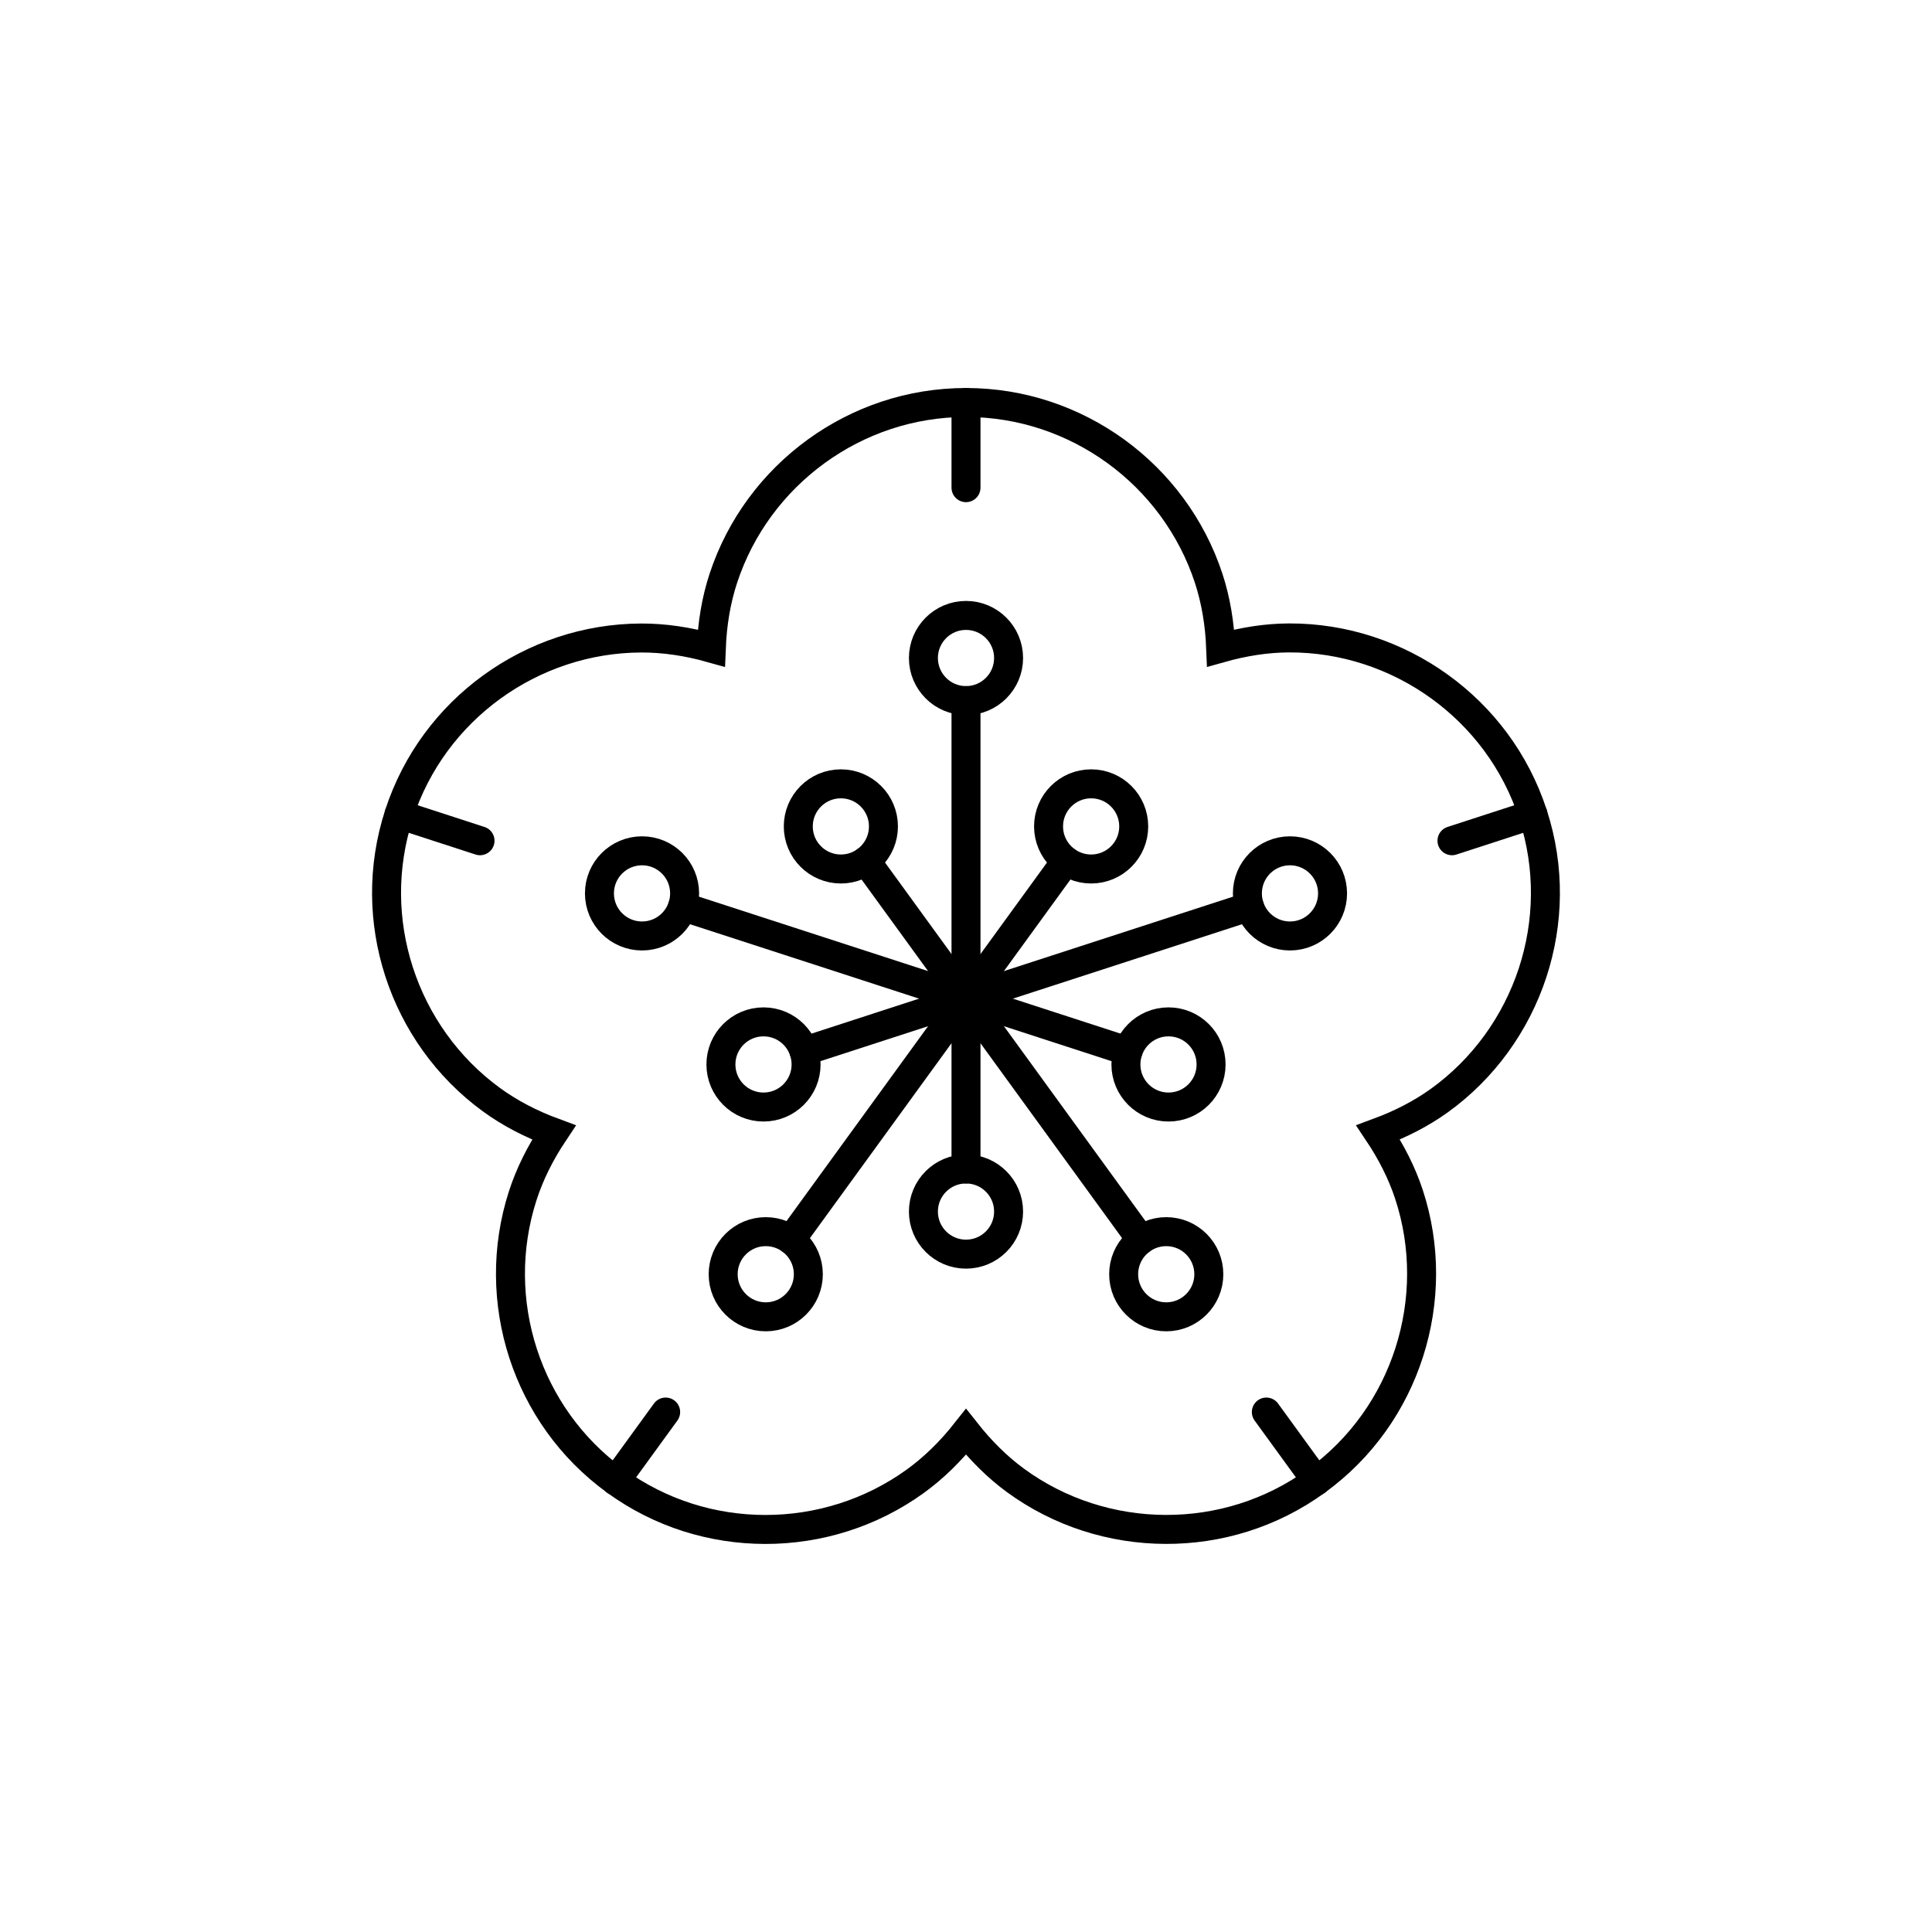
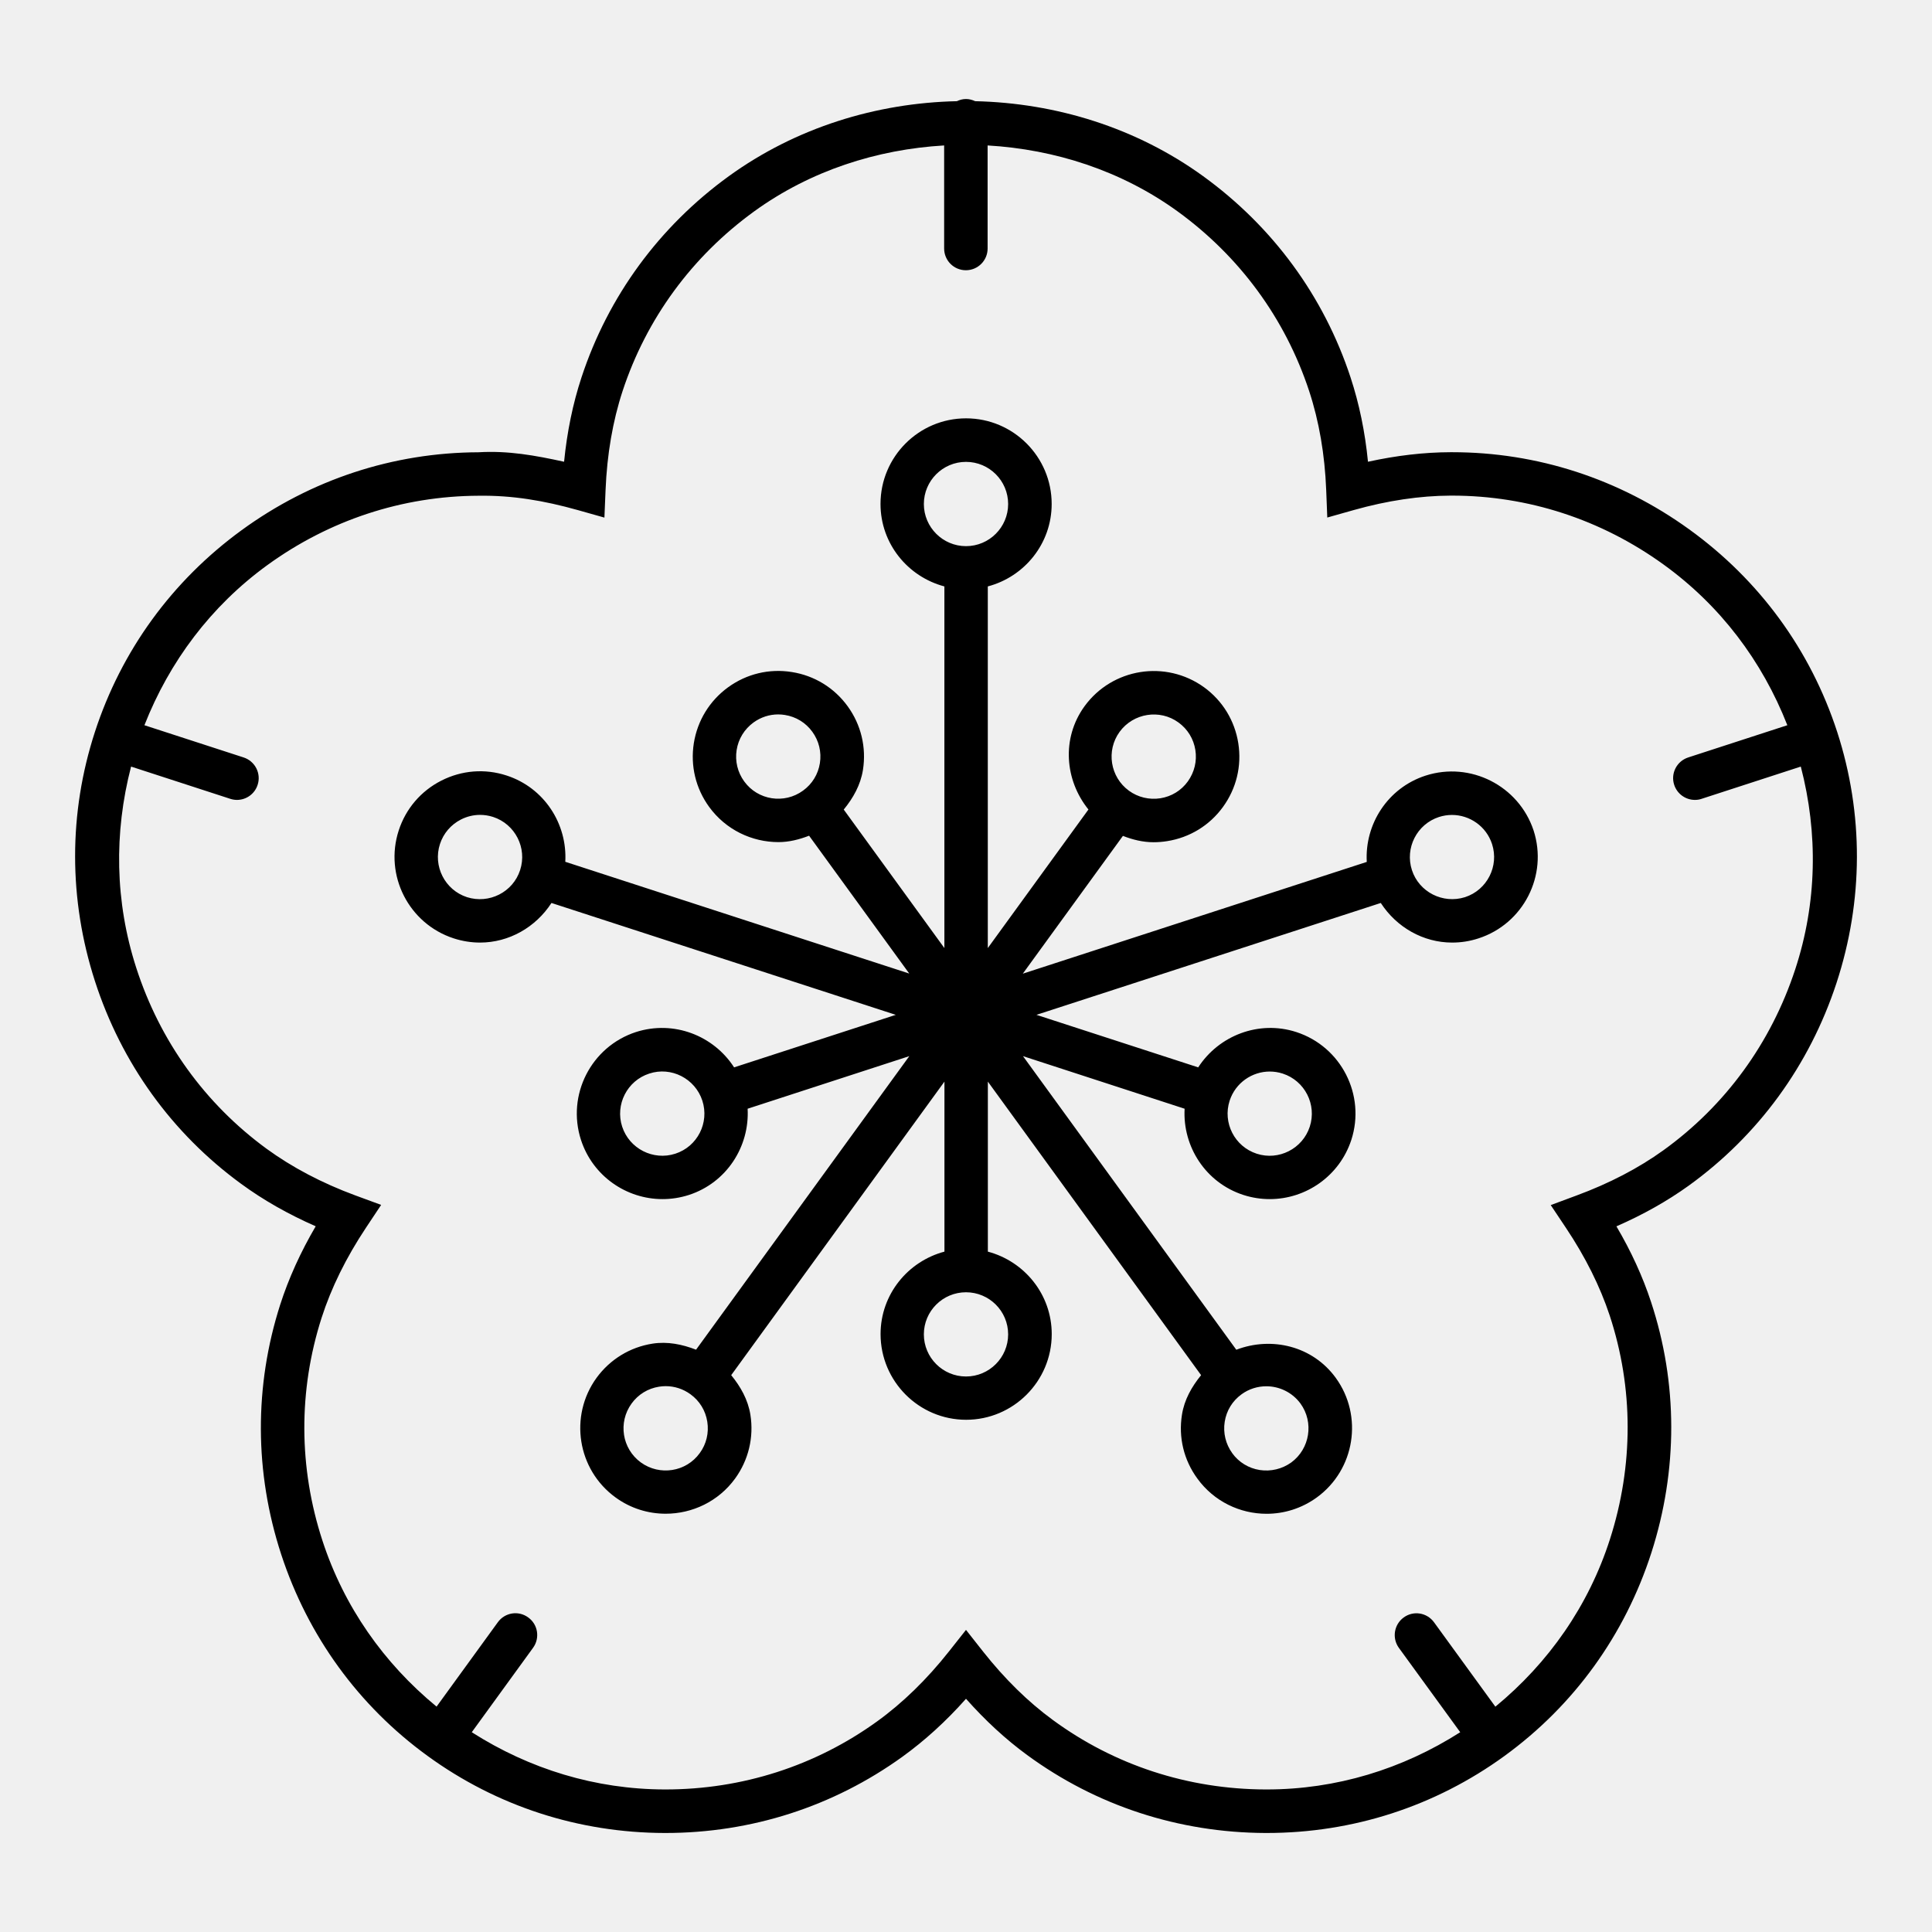
- <svg xmlns="http://www.w3.org/2000/svg" version="1.1" x="0px" y="0px" viewBox="0 0 48 48" style="enable-background:new 0 0 48 48;" xml:space="preserve">
-   <g id="tokyo_cherry_blossom">
-     <rect style="fill:#FFFFFF;" width="48" height="48" />
-     <g id="tokyo_cherry_blossom_1_">
-       <g>
-         <line style="fill:none;stroke:#000000;stroke-width:0.72;stroke-linecap:round;stroke-linejoin:round;stroke-miterlimit:10;" x1="24" y1="17.406" x2="24" y2="24.811" />
-         <line style="fill:none;stroke:#000000;stroke-width:0.72;stroke-linecap:round;stroke-linejoin:round;stroke-miterlimit:10;" x1="24" y1="24.811" x2="16.957" y2="22.523" />
-         <line style="fill:none;stroke:#000000;stroke-width:0.72;stroke-linecap:round;stroke-linejoin:round;stroke-miterlimit:10;" x1="19.647" y1="30.803" x2="24" y2="24.811" />
-         <line style="fill:none;stroke:#000000;stroke-width:0.72;stroke-linecap:round;stroke-linejoin:round;stroke-miterlimit:10;" x1="24" y1="24.811" x2="28.353" y2="30.803" />
-         <line style="fill:none;stroke:#000000;stroke-width:0.72;stroke-linecap:round;stroke-linejoin:round;stroke-miterlimit:10;" x1="31.043" y1="22.523" x2="24" y2="24.811" />
-       </g>
-       <g>
-         <line style="fill:none;stroke:#000000;stroke-width:0.72;stroke-linecap:round;stroke-linejoin:round;stroke-miterlimit:10;" x1="24" y1="29.043" x2="24" y2="24.811" />
-         <line style="fill:none;stroke:#000000;stroke-width:0.72;stroke-linecap:round;stroke-linejoin:round;stroke-miterlimit:10;" x1="24" y1="24.811" x2="19.975" y2="26.119" />
-         <line style="fill:none;stroke:#000000;stroke-width:0.72;stroke-linecap:round;stroke-linejoin:round;stroke-miterlimit:10;" x1="21.513" y1="21.388" x2="24" y2="24.811" />
-         <line style="fill:none;stroke:#000000;stroke-width:0.72;stroke-linecap:round;stroke-linejoin:round;stroke-miterlimit:10;" x1="24" y1="24.811" x2="26.487" y2="21.388" />
-         <line style="fill:none;stroke:#000000;stroke-width:0.72;stroke-linecap:round;stroke-linejoin:round;stroke-miterlimit:10;" x1="28.025" y1="26.119" x2="24" y2="24.811" />
-       </g>
-       <circle style="fill:none;stroke:#000000;stroke-width:0.72;stroke-linecap:round;stroke-linejoin:round;stroke-miterlimit:10;" cx="24" cy="30.101" r="1.058" />
-       <circle style="fill:none;stroke:#000000;stroke-width:0.72;stroke-linecap:round;stroke-linejoin:round;stroke-miterlimit:10;" cx="20.891" cy="20.532" r="1.058" />
-       <circle style="fill:none;stroke:#000000;stroke-width:0.72;stroke-linecap:round;stroke-linejoin:round;stroke-miterlimit:10;" cx="29.031" cy="26.446" r="1.058" />
-       <circle style="fill:none;stroke:#000000;stroke-width:0.72;stroke-linecap:round;stroke-linejoin:round;stroke-miterlimit:10;" cx="18.969" cy="26.446" r="1.058" />
-       <circle style="fill:none;stroke:#000000;stroke-width:0.72;stroke-linecap:round;stroke-linejoin:round;stroke-miterlimit:10;" cx="27.109" cy="20.532" r="1.058" />
-       <path style="fill:none;stroke:#000000;stroke-width:0.72;stroke-linecap:round;stroke-miterlimit:10;" d="M38.086,20.234    c-0.433-1.331-1.267-2.416-2.321-3.177c-1.076-0.777-2.382-1.213-3.739-1.208c-0.563,0.002-1.133,0.093-1.698,0.252    c-0.024-0.603-0.12-1.188-0.3-1.737c-0.422-1.282-1.241-2.38-2.312-3.156C26.67,10.452,25.389,10,24,10s-2.67,0.452-3.716,1.209    c-1.071,0.776-1.89,1.874-2.312,3.156c-0.181,0.549-0.276,1.134-0.3,1.737c-0.581-0.164-1.167-0.253-1.745-0.251    c-1.35,0.005-2.647,0.445-3.716,1.223c-1.043,0.76-1.868,1.839-2.298,3.16c-0.429,1.321-0.396,2.679,0.001,3.907    c0.407,1.258,1.198,2.377,2.287,3.174c0.466,0.341,0.993,0.613,1.56,0.822c-0.335,0.502-0.602,1.032-0.778,1.582    c-0.412,1.285-0.395,2.655,0.015,3.912c0.401,1.227,1.172,2.345,2.296,3.162c1.124,0.817,2.426,1.204,3.717,1.206    c1.322,0.002,2.63-0.405,3.725-1.195c0.469-0.338,0.89-0.755,1.264-1.229c0.364,0.461,0.772,0.87,1.226,1.203    c1.094,0.802,2.407,1.216,3.735,1.22c1.3,0.004,2.613-0.383,3.746-1.206c1.132-0.823,1.906-1.952,2.304-3.19    c0.406-1.264,0.418-2.641-0.006-3.929c-0.176-0.534-0.438-1.048-0.765-1.537c0.551-0.204,1.065-0.465,1.522-0.794    c1.1-0.793,1.9-1.914,2.315-3.175C38.481,22.934,38.519,21.566,38.086,20.234z" />
-       <circle style="fill:none;stroke:#000000;stroke-width:0.72;stroke-linecap:round;stroke-linejoin:round;stroke-miterlimit:10;" cx="24" cy="16.348" r="1.058" />
-       <circle style="fill:none;stroke:#000000;stroke-width:0.72;stroke-linecap:round;stroke-linejoin:round;stroke-miterlimit:10;" cx="15.951" cy="22.196" r="1.058" />
-       <circle style="fill:none;stroke:#000000;stroke-width:0.72;stroke-linecap:round;stroke-linejoin:round;stroke-miterlimit:10;" cx="19.025" cy="31.658" r="1.058" />
-       <circle style="fill:none;stroke:#000000;stroke-width:0.72;stroke-linecap:round;stroke-linejoin:round;stroke-miterlimit:10;" cx="28.975" cy="31.658" r="1.058" />
-       <circle style="fill:none;stroke:#000000;stroke-width:0.72;stroke-linecap:round;stroke-linejoin:round;stroke-miterlimit:10;" cx="32.049" cy="22.196" r="1.058" />
-       <line style="fill:none;stroke:#000000;stroke-width:0.72;stroke-linecap:round;stroke-linejoin:round;stroke-miterlimit:10;" x1="24" y1="10" x2="24" y2="12.116" />
-       <line style="fill:none;stroke:#000000;stroke-width:0.72;stroke-linecap:round;stroke-linejoin:round;stroke-miterlimit:10;" x1="9.914" y1="20.234" x2="11.926" y2="20.888" />
-       <line style="fill:none;stroke:#000000;stroke-width:0.72;stroke-linecap:round;stroke-linejoin:round;stroke-miterlimit:10;" x1="15.294" y1="36.794" x2="16.538" y2="35.082" />
-       <line style="fill:none;stroke:#000000;stroke-width:0.72;stroke-linecap:round;stroke-linejoin:round;stroke-miterlimit:10;" x1="32.706" y1="36.794" x2="31.462" y2="35.082" />
-       <line style="fill:none;stroke:#000000;stroke-width:0.72;stroke-linecap:round;stroke-linejoin:round;stroke-miterlimit:10;" x1="38.086" y1="20.234" x2="36.074" y2="20.888" />
-     </g>
-   </g>
-   <g id="Layer_1">
- </g>
+ <svg xmlns="http://www.w3.org/2000/svg" version="1.1" id="Layer_1" x="0px" y="0px" viewBox="0 0 32 32" style="enable-background:new 0 0 32 32;" xml:space="preserve">
+   <path id="tokyo--cherry--blossom_1_" d="M30.43,12.124L30.43,12.124c-0.441-1.356-1.289-2.518-2.454-3.358  c-1.157-0.835-2.514-1.276-3.924-1.276c-0.009,0-0.018,0-0.026,0c-0.44,0.001-0.898,0.055-1.368,0.158  c-0.048-0.492-0.145-0.96-0.288-1.395c-0.442-1.345-1.287-2.498-2.442-3.335c-1.111-0.805-2.44-1.212-3.776-1.242  C16.104,1.654,16.054,1.64,16,1.64c-0.054,0-0.105,0.014-0.151,0.036c-1.336,0.029-2.664,0.437-3.776,1.241  c-1.155,0.837-2,1.991-2.442,3.335C9.488,6.686,9.392,7.154,9.343,7.648C8.859,7.542,8.415,7.462,7.926,7.491  C6.511,7.496,5.153,7.942,4,8.783c-1.151,0.839-1.99,1.994-2.428,3.34s-0.437,2.774,0.001,4.129  c0.439,1.358,1.275,2.518,2.417,3.353c0.369,0.271,0.785,0.507,1.239,0.706c-0.251,0.428-0.448,0.863-0.588,1.298  c-0.432,1.349-0.427,2.778,0.016,4.135c0.443,1.354,1.282,2.51,2.427,3.341c1.145,0.832,2.503,1.272,3.927,1.275  c0.003,0,0.007,0,0.01,0c1.422,0,2.78-0.437,3.926-1.263c0.371-0.268,0.724-0.589,1.053-0.96c0.319,0.36,0.659,0.673,1.013,0.932  c1.145,0.839,2.509,1.285,3.946,1.291c0.007,0,0.014,0,0.021,0c1.428,0,2.789-0.441,3.938-1.275c1.153-0.838,1.995-2.004,2.435-3.37  c0.439-1.368,0.438-2.804-0.007-4.152c-0.137-0.417-0.329-0.837-0.573-1.251c0.44-0.192,0.842-0.418,1.199-0.675  c1.151-0.831,1.998-1.991,2.446-3.355C30.865,14.918,30.869,13.48,30.43,12.124z M29.734,16.057  c-0.401,1.219-1.156,2.255-2.184,2.996c-0.412,0.296-0.895,0.548-1.437,0.748l-0.428,0.159l0.253,0.379  c0.321,0.48,0.564,0.968,0.723,1.448c0.396,1.203,0.397,2.485,0.005,3.707c-0.354,1.103-1.016,2.048-1.898,2.774l-1.016-1.398  c-0.117-0.161-0.342-0.198-0.503-0.079c-0.16,0.116-0.196,0.342-0.079,0.503l1.016,1.397c-0.959,0.612-2.055,0.948-3.207,0.948  c-0.006,0-0.012,0-0.019,0c-1.283-0.004-2.502-0.402-3.522-1.151c-0.409-0.299-0.798-0.681-1.156-1.134L16,26.996l-0.283,0.358  c-0.366,0.463-0.767,0.853-1.191,1.159c-1.022,0.737-2.234,1.126-3.505,1.126c-0.003,0-0.006,0-0.009,0  c-1.149-0.002-2.242-0.338-3.198-0.948l1.015-1.398c0.117-0.161,0.082-0.387-0.08-0.503c-0.162-0.119-0.386-0.082-0.503,0.079  l-1.015,1.398c-0.875-0.72-1.533-1.655-1.89-2.748c-0.396-1.212-0.4-2.488-0.015-3.69c0.16-0.499,0.408-1.001,0.735-1.493  l0.252-0.379L5.886,19.8c-0.553-0.204-1.048-0.465-1.472-0.774c-1.019-0.746-1.765-1.781-2.157-2.995  c-0.354-1.094-0.371-2.237-0.086-3.334l1.643,0.534c0.037,0.012,0.075,0.018,0.111,0.018c0.152,0,0.293-0.097,0.342-0.249  c0.062-0.189-0.042-0.392-0.231-0.454l-1.644-0.534c0.415-1.055,1.101-1.971,2.029-2.647c1.031-0.75,2.243-1.149,3.505-1.154  c0.56-0.008,1.08,0.079,1.646,0.238l0.439,0.124l0.019-0.456c0.024-0.591,0.119-1.143,0.282-1.64  c0.395-1.199,1.149-2.229,2.181-2.977c0.93-0.673,2.03-1.026,3.145-1.091v1.707c0,0.199,0.161,0.36,0.36,0.36  c0.199,0,0.36-0.161,0.36-0.36V2.409c1.115,0.065,2.215,0.418,3.145,1.091c1.031,0.748,1.786,1.778,2.181,2.978  c0.164,0.499,0.259,1.05,0.282,1.638l0.018,0.456l0.439-0.124c0.557-0.157,1.096-0.237,1.603-0.239c0.009,0,0.017,0,0.024,0  c1.258,0,2.469,0.394,3.502,1.14c0.941,0.679,1.635,1.599,2.052,2.663l-1.643,0.534c-0.189,0.062-0.293,0.265-0.231,0.454  c0.05,0.152,0.191,0.249,0.343,0.249c0.037,0,0.074-0.005,0.111-0.018l1.643-0.534C30.115,13.803,30.096,14.956,29.734,16.057z   M23.611,12.847c-0.625,0.203-1.008,0.802-0.973,1.429l-5.697,1.851l1.658-2.282c0.162,0.063,0.331,0.105,0.507,0.105  c0.074,0,0.149-0.006,0.225-0.018c0.374-0.059,0.703-0.26,0.925-0.566c0.223-0.307,0.313-0.681,0.254-1.056  c-0.059-0.374-0.26-0.703-0.566-0.926c-0.636-0.459-1.521-0.318-1.981,0.314c-0.384,0.53-0.327,1.224,0.065,1.71l-1.667,2.295v-5.99  c0.607-0.16,1.058-0.709,1.058-1.366c0-0.782-0.636-1.418-1.418-1.418s-1.417,0.636-1.417,1.418c0,0.657,0.451,1.205,1.058,1.366  v5.99l-1.667-2.294c0.156-0.191,0.278-0.406,0.318-0.656c0.059-0.374-0.031-0.749-0.253-1.055c-0.223-0.307-0.551-0.508-0.925-0.567  c-0.375-0.06-0.749,0.03-1.056,0.253c-0.306,0.223-0.507,0.551-0.567,0.925c-0.059,0.375,0.031,0.749,0.253,1.055  c0.277,0.381,0.71,0.584,1.149,0.584c0.172,0,0.342-0.042,0.507-0.106l1.659,2.283l-5.697-1.851  c0.035-0.627-0.347-1.226-0.972-1.429l0,0c-0.36-0.118-0.744-0.087-1.082,0.085s-0.588,0.465-0.705,0.825  c-0.242,0.744,0.167,1.545,0.91,1.787c0.145,0.047,0.292,0.07,0.437,0.07c0.478,0,0.921-0.252,1.183-0.656l5.703,1.853l-2.678,0.87  c-0.34-0.527-0.999-0.786-1.626-0.585c-0.743,0.242-1.151,1.043-0.91,1.787c0.195,0.599,0.752,0.98,1.35,0.98  c0.145,0,0.292-0.022,0.438-0.069c0.624-0.203,1.006-0.801,0.972-1.428l2.678-0.871l-3.532,4.862  c-0.231-0.089-0.473-0.139-0.722-0.1c-0.375,0.059-0.703,0.261-0.926,0.566c-0.459,0.633-0.319,1.521,0.314,1.981  c0.251,0.183,0.542,0.27,0.831,0.27c0.439,0,0.873-0.202,1.15-0.583c0.222-0.307,0.312-0.682,0.253-1.056  c-0.04-0.25-0.162-0.465-0.318-0.656l3.532-4.862v2.816c-0.607,0.161-1.058,0.71-1.058,1.366c0,0.782,0.636,1.419,1.417,1.419  c0.781,0,1.418-0.637,1.418-1.419c0-0.656-0.451-1.205-1.058-1.366v-2.816l3.532,4.862c-0.155,0.191-0.278,0.405-0.317,0.655  c-0.06,0.375,0.03,0.749,0.254,1.056c0.276,0.382,0.709,0.585,1.148,0.585c0.289,0,0.58-0.088,0.832-0.271  c0.632-0.46,0.772-1.349,0.313-1.981c-0.385-0.529-1.063-0.688-1.647-0.465l-3.533-4.863l2.677,0.871  c-0.035,0.626,0.348,1.225,0.973,1.428c0.145,0.047,0.292,0.069,0.438,0.069c0.598,0,1.154-0.382,1.35-0.98  c0.241-0.743-0.167-1.545-0.911-1.787c-0.62-0.201-1.283,0.057-1.625,0.585l-2.679-0.87l5.703-1.853  c0.262,0.404,0.704,0.656,1.182,0.656c0.146,0,0.292-0.022,0.438-0.07c0.744-0.242,1.152-1.043,0.911-1.787  C25.155,13.014,24.354,12.607,23.611,12.847z M18.544,12.122c0.227-0.312,0.667-0.381,0.976-0.155  c0.151,0.11,0.25,0.271,0.279,0.456c0.029,0.184-0.016,0.368-0.125,0.52c-0.109,0.151-0.271,0.25-0.455,0.279  c-0.183,0.028-0.369-0.015-0.52-0.125C18.388,12.871,18.318,12.433,18.544,12.122z M15.302,8.348c0-0.385,0.313-0.698,0.698-0.698  s0.698,0.313,0.698,0.698c0,0.385-0.313,0.698-0.698,0.698S15.302,8.732,15.302,8.348z M12.326,12.942  c-0.109-0.15-0.154-0.335-0.125-0.519s0.128-0.346,0.279-0.456c0.121-0.088,0.263-0.134,0.409-0.134  c0.037,0,0.074,0.003,0.111,0.009c0.184,0.029,0.346,0.128,0.455,0.279l0,0c0.109,0.15,0.154,0.335,0.125,0.519  s-0.128,0.346-0.279,0.455C12.991,13.322,12.552,13.255,12.326,12.942z M7.735,14.86c-0.366-0.119-0.567-0.514-0.448-0.88  c0.058-0.177,0.181-0.321,0.347-0.406c0.1-0.051,0.208-0.077,0.317-0.077c0.072,0,0.145,0.011,0.216,0.034  c0.366,0.119,0.567,0.514,0.448,0.88C8.496,14.778,8.101,14.976,7.735,14.86z M11.185,19.109c-0.365,0.118-0.76-0.082-0.88-0.448  c-0.119-0.366,0.083-0.761,0.448-0.879c0.364-0.121,0.76,0.082,0.88,0.448C11.752,18.597,11.551,18.991,11.185,19.109z   M11.59,24.068c-0.226,0.313-0.664,0.38-0.975,0.155c-0.312-0.227-0.381-0.664-0.154-0.976c0.109-0.151,0.271-0.25,0.455-0.279  c0.037-0.006,0.074-0.009,0.11-0.009c0.146,0,0.289,0.046,0.41,0.134c0.151,0.109,0.25,0.271,0.279,0.455  C11.744,23.733,11.7,23.918,11.59,24.068z M16.698,22.101c0,0.385-0.313,0.698-0.698,0.698s-0.698-0.313-0.698-0.698  s0.313-0.697,0.698-0.697S16.698,21.716,16.698,22.101z M21.54,23.247c0.226,0.312,0.156,0.75-0.154,0.977  c-0.152,0.108-0.338,0.152-0.521,0.124c-0.184-0.029-0.346-0.128-0.455-0.278c0-0.001,0-0.001,0-0.001  c-0.109-0.15-0.154-0.336-0.125-0.52c0.029-0.185,0.128-0.346,0.279-0.455c0.123-0.09,0.268-0.133,0.41-0.133  C21.19,22.961,21.403,23.061,21.54,23.247z M21.031,17.748c0.071,0,0.144,0.011,0.215,0.034c0.366,0.119,0.567,0.513,0.448,0.879  s-0.515,0.567-0.879,0.448c-0.366-0.119-0.567-0.513-0.448-0.879C20.463,17.936,20.737,17.748,21.031,17.748z M24.265,14.86  c-0.366,0.115-0.76-0.083-0.879-0.448c-0.119-0.366,0.082-0.761,0.448-0.88c0.071-0.023,0.144-0.034,0.215-0.034  c0.294,0,0.568,0.188,0.664,0.482C24.832,14.346,24.631,14.741,24.265,14.86z" />
+   <rect id="_Transparent_Rectangle" style="fill:none;" width="32" height="32" />
</svg>
